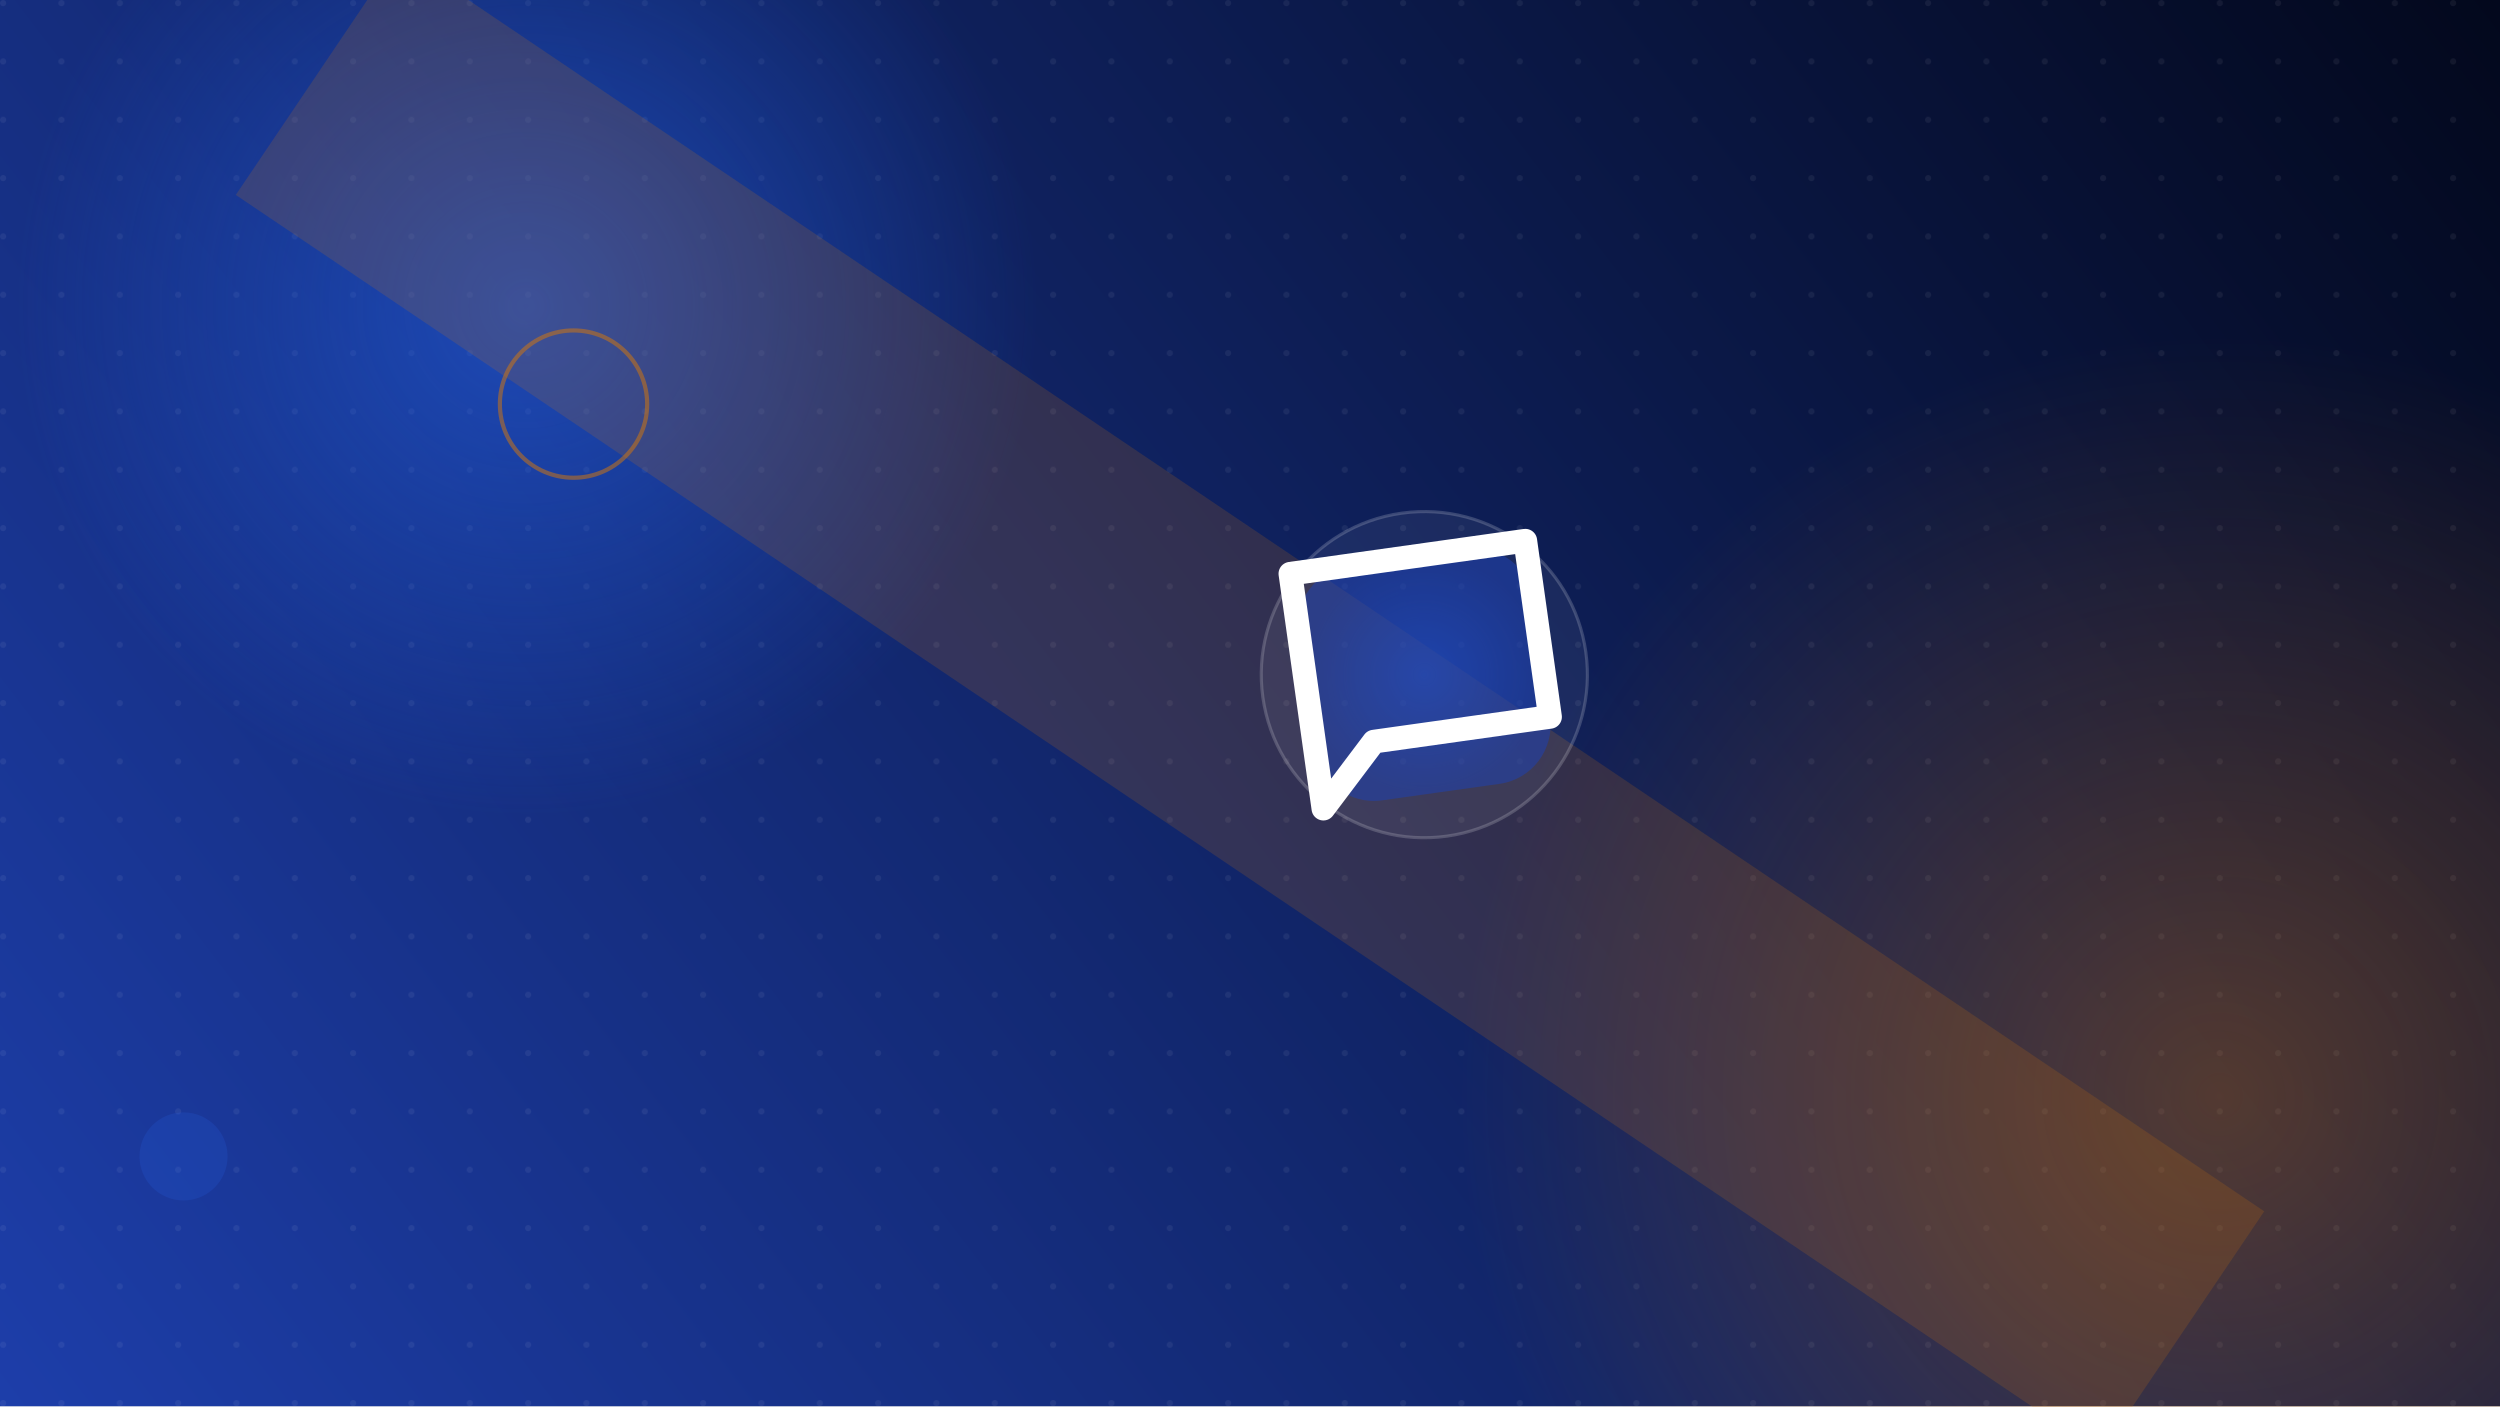
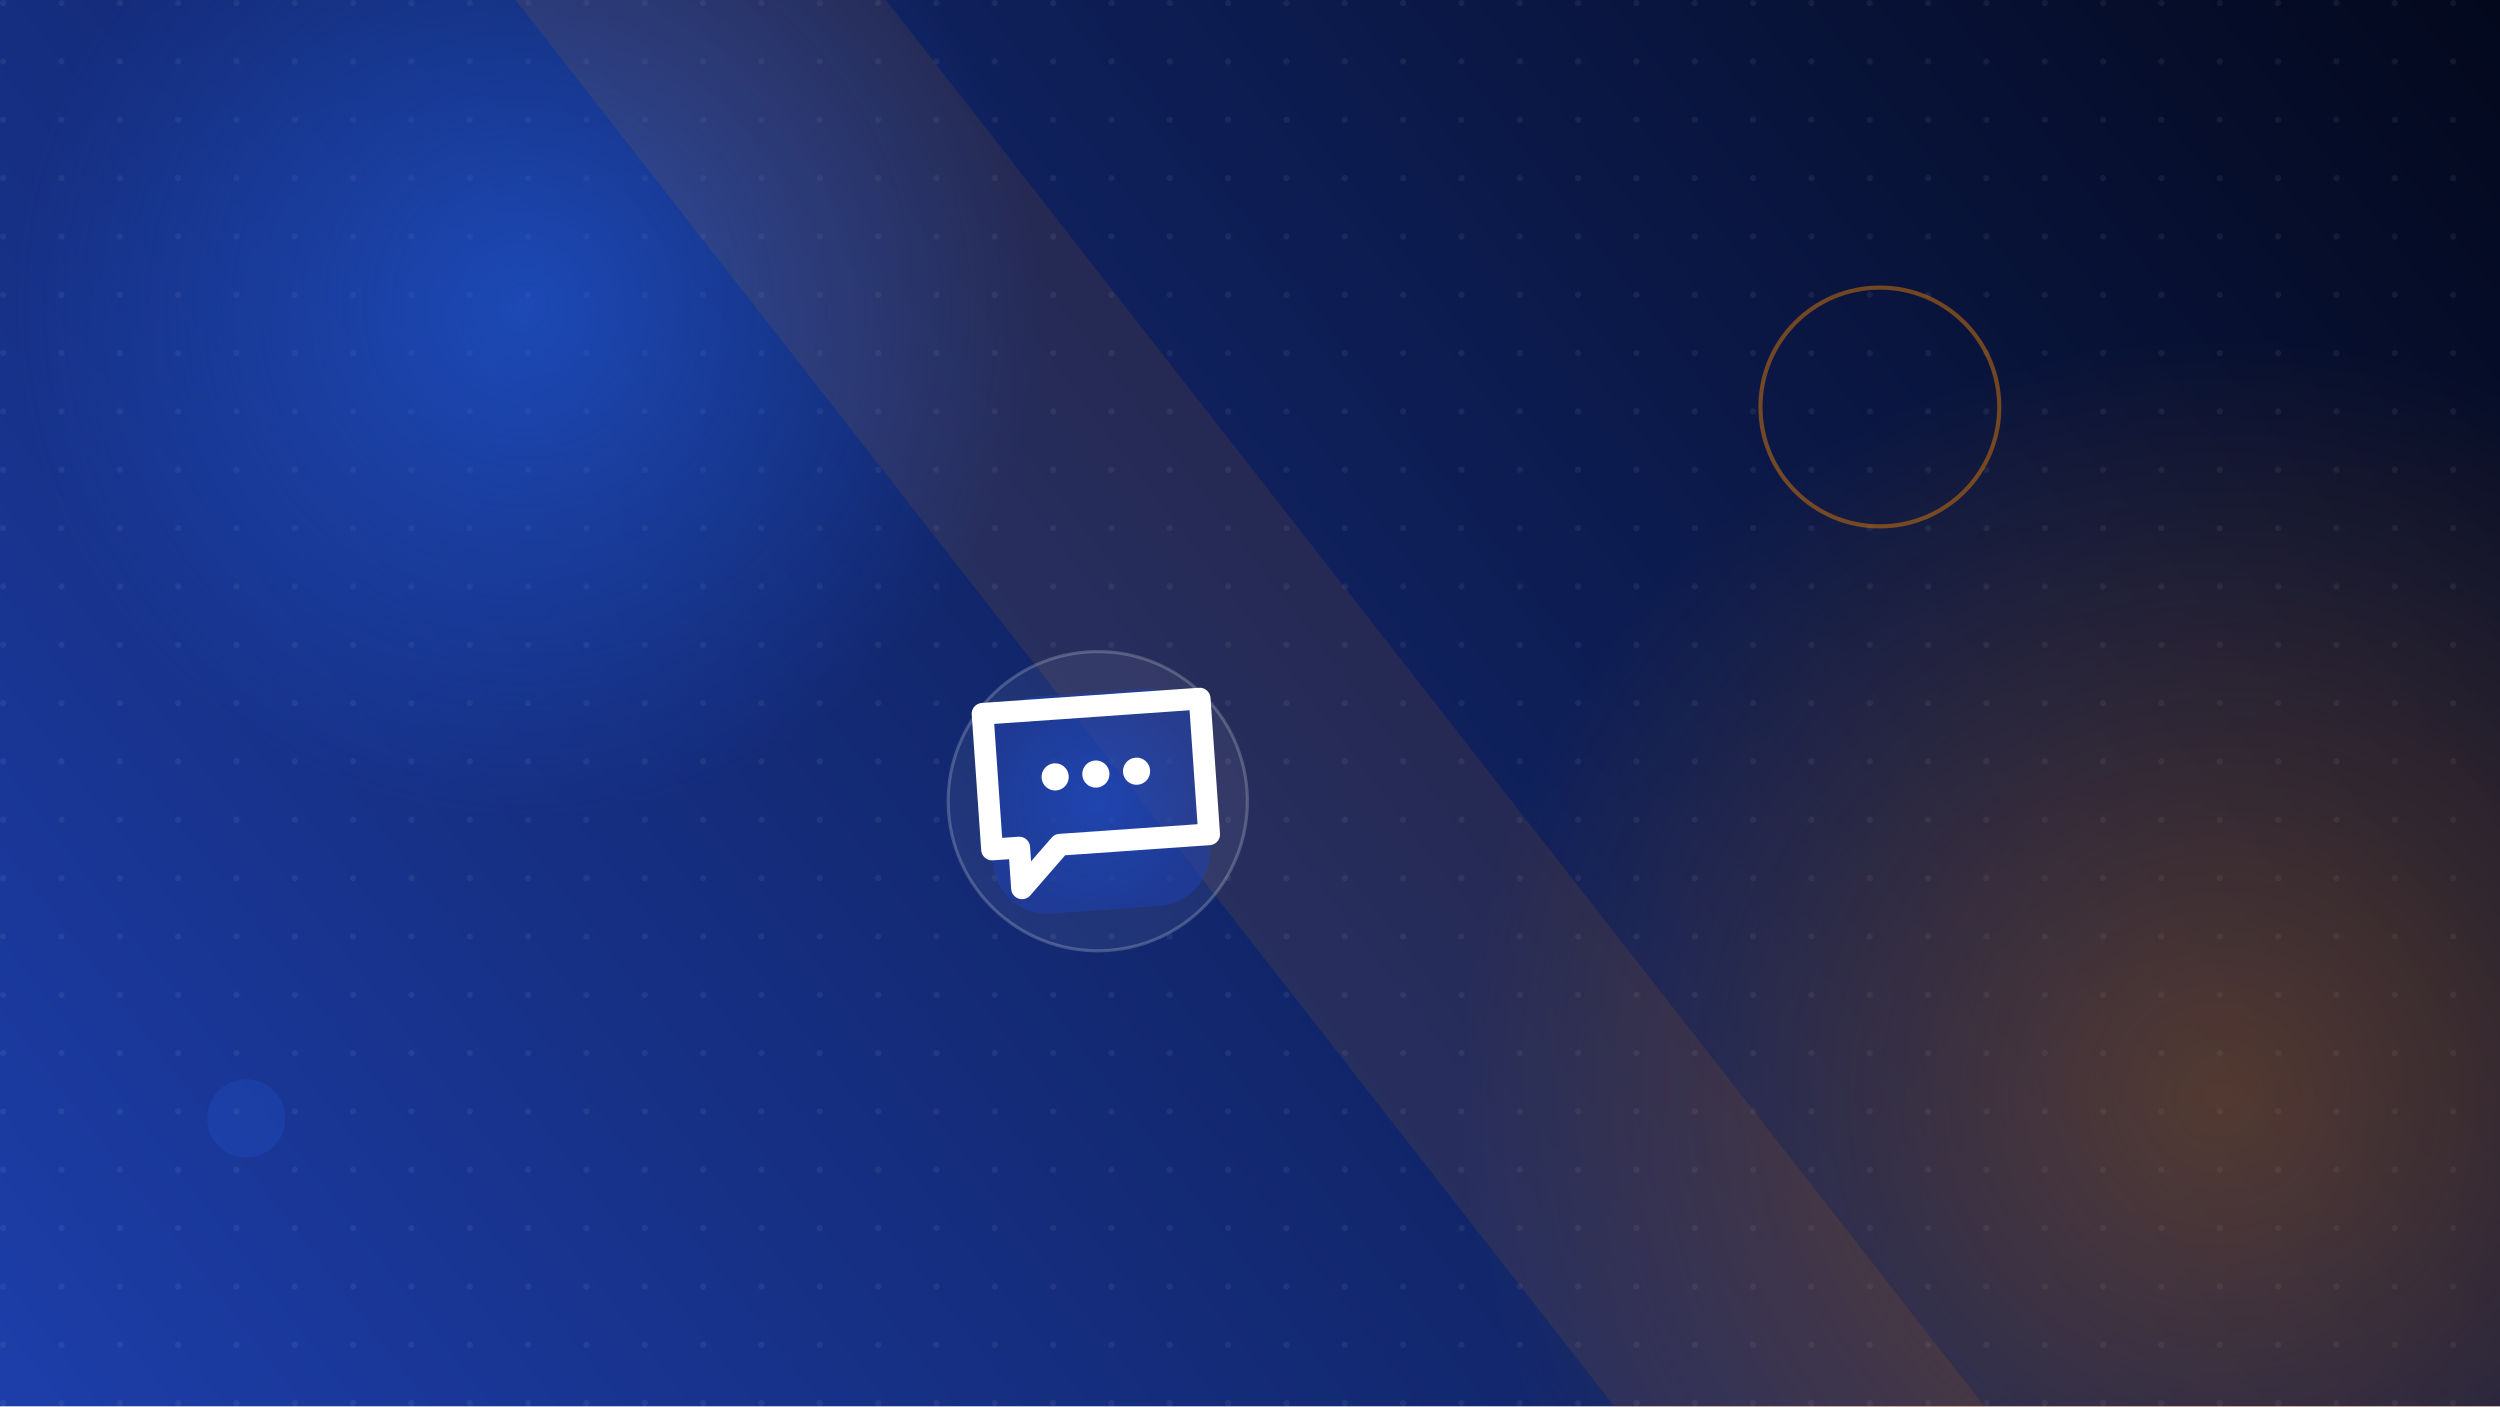
<svg xmlns="http://www.w3.org/2000/svg" viewBox="0 0 1200 675" width="1200" height="675">
  <defs>
    <linearGradient id="bg-fordeleaiwid" x1="0%" y1="0%" x2="100%" y2="100%" gradientTransform="rotate(112 0.5 0.5)">
      <stop offset="0%" stop-color="#020617" />
      <stop offset="100%" stop-color="#1e40af" />
    </linearGradient>
    <radialGradient id="glow1-fordeleaiwid" cx="50%" cy="50%" r="50%">
      <stop offset="0%" stop-color="#2563eb" stop-opacity="0.55" />
      <stop offset="100%" stop-color="#2563eb" stop-opacity="0" />
    </radialGradient>
    <radialGradient id="glow2-fordeleaiwid" cx="50%" cy="50%" r="50%">
      <stop offset="0%" stop-color="#d97706" stop-opacity="0.35" />
      <stop offset="100%" stop-color="#d97706" stop-opacity="0" />
    </radialGradient>
    <pattern id="dots-fordeleaiwid" width="28" height="28" patternUnits="userSpaceOnUse">
      <circle cx="1.5" cy="1.5" r="1.5" fill="white" opacity="0.06" />
    </pattern>
  </defs>
  <rect width="1200" height="675" fill="url(#bg-fordeleaiwid)" />
  <rect width="1200" height="675" fill="url(#dots-fordeleaiwid)" />
  <circle cx="252.47" cy="146.868" r="246.36" fill="url(#glow1-fordeleaiwid)" />
  <circle cx="1064.891" cy="525.852" r="364.356" fill="url(#glow2-fordeleaiwid)" />
-   <line x1="600" y1="-202.5" x2="600" y2="877.5" stroke="#d97706" stroke-width="140" opacity="0.17" transform="rotate(124 600 337.5)" />
-   <circle cx="275.292" cy="193.963" r="35.351" fill="none" stroke="#d97706" stroke-width="2" opacity="0.5" />
-   <circle cx="88.092" cy="555.081" r="21.128" fill="#2563eb" opacity="0.18" />
-   <g transform="translate(683.6806 323.8369) rotate(-8)">
-     <circle r="78.272" fill="white" opacity="0.06" />
-     <circle r="78.272" fill="none" stroke="white" stroke-opacity="0.18" stroke-width="1.5" />
-     <rect x="-56.925" y="-56.925" width="113.851" height="113.851" rx="28.463" fill="url(#glow1-fordeleaiwid)" opacity="0.9" />
-     <rect x="-56.925" y="-56.925" width="113.851" height="113.851" rx="28.463" fill="#1e40af" opacity="0.55" />
-     <g transform="scale(7.115663) translate(-12 -12)">
-       <path d="M4 4h16v12H8l-4 4V4z" fill="none" stroke="white" stroke-width="1.6" stroke-linejoin="round" />
+   <line x1="600" y1="-202.5" x2="600" y2="877.5" stroke="#d97706" stroke-width="140" opacity="0.11" transform="rotate(142 600 337.5)" />
+   <circle cx="902.332" cy="195.352" r="57.312" fill="none" stroke="#d97706" stroke-width="2" opacity="0.5" />
+   <circle cx="118.203" cy="536.845" r="18.763" fill="#2563eb" opacity="0.18" />
+   <g transform="translate(526.9243 384.5703) rotate(-4)">
+     <circle r="71.81" fill="white" opacity="0.06" />
+     <circle r="71.81" fill="none" stroke="white" stroke-opacity="0.21" stroke-width="1.5" />
+     <rect x="-52.225" y="-52.225" width="104.451" height="104.451" rx="26.113" fill="url(#glow1-fordeleaiwid)" opacity="0.9" />
+     <rect x="-52.225" y="-52.225" width="104.451" height="104.451" rx="26.113" fill="#1e40af" opacity="0.55" />
+     <g transform="scale(6.528183) translate(-12 -12)">
+       <path d="M4 5h16v10H9l-3 3v-3H4V5z" fill="none" stroke="white" stroke-width="1.6" stroke-linejoin="round" />
+       <circle cx="9" cy="10" r="1" fill="white" />
+       <circle cx="12" cy="10" r="1" fill="white" />
+       <circle cx="15" cy="10" r="1" fill="white" />
    </g>
  </g>
</svg>
